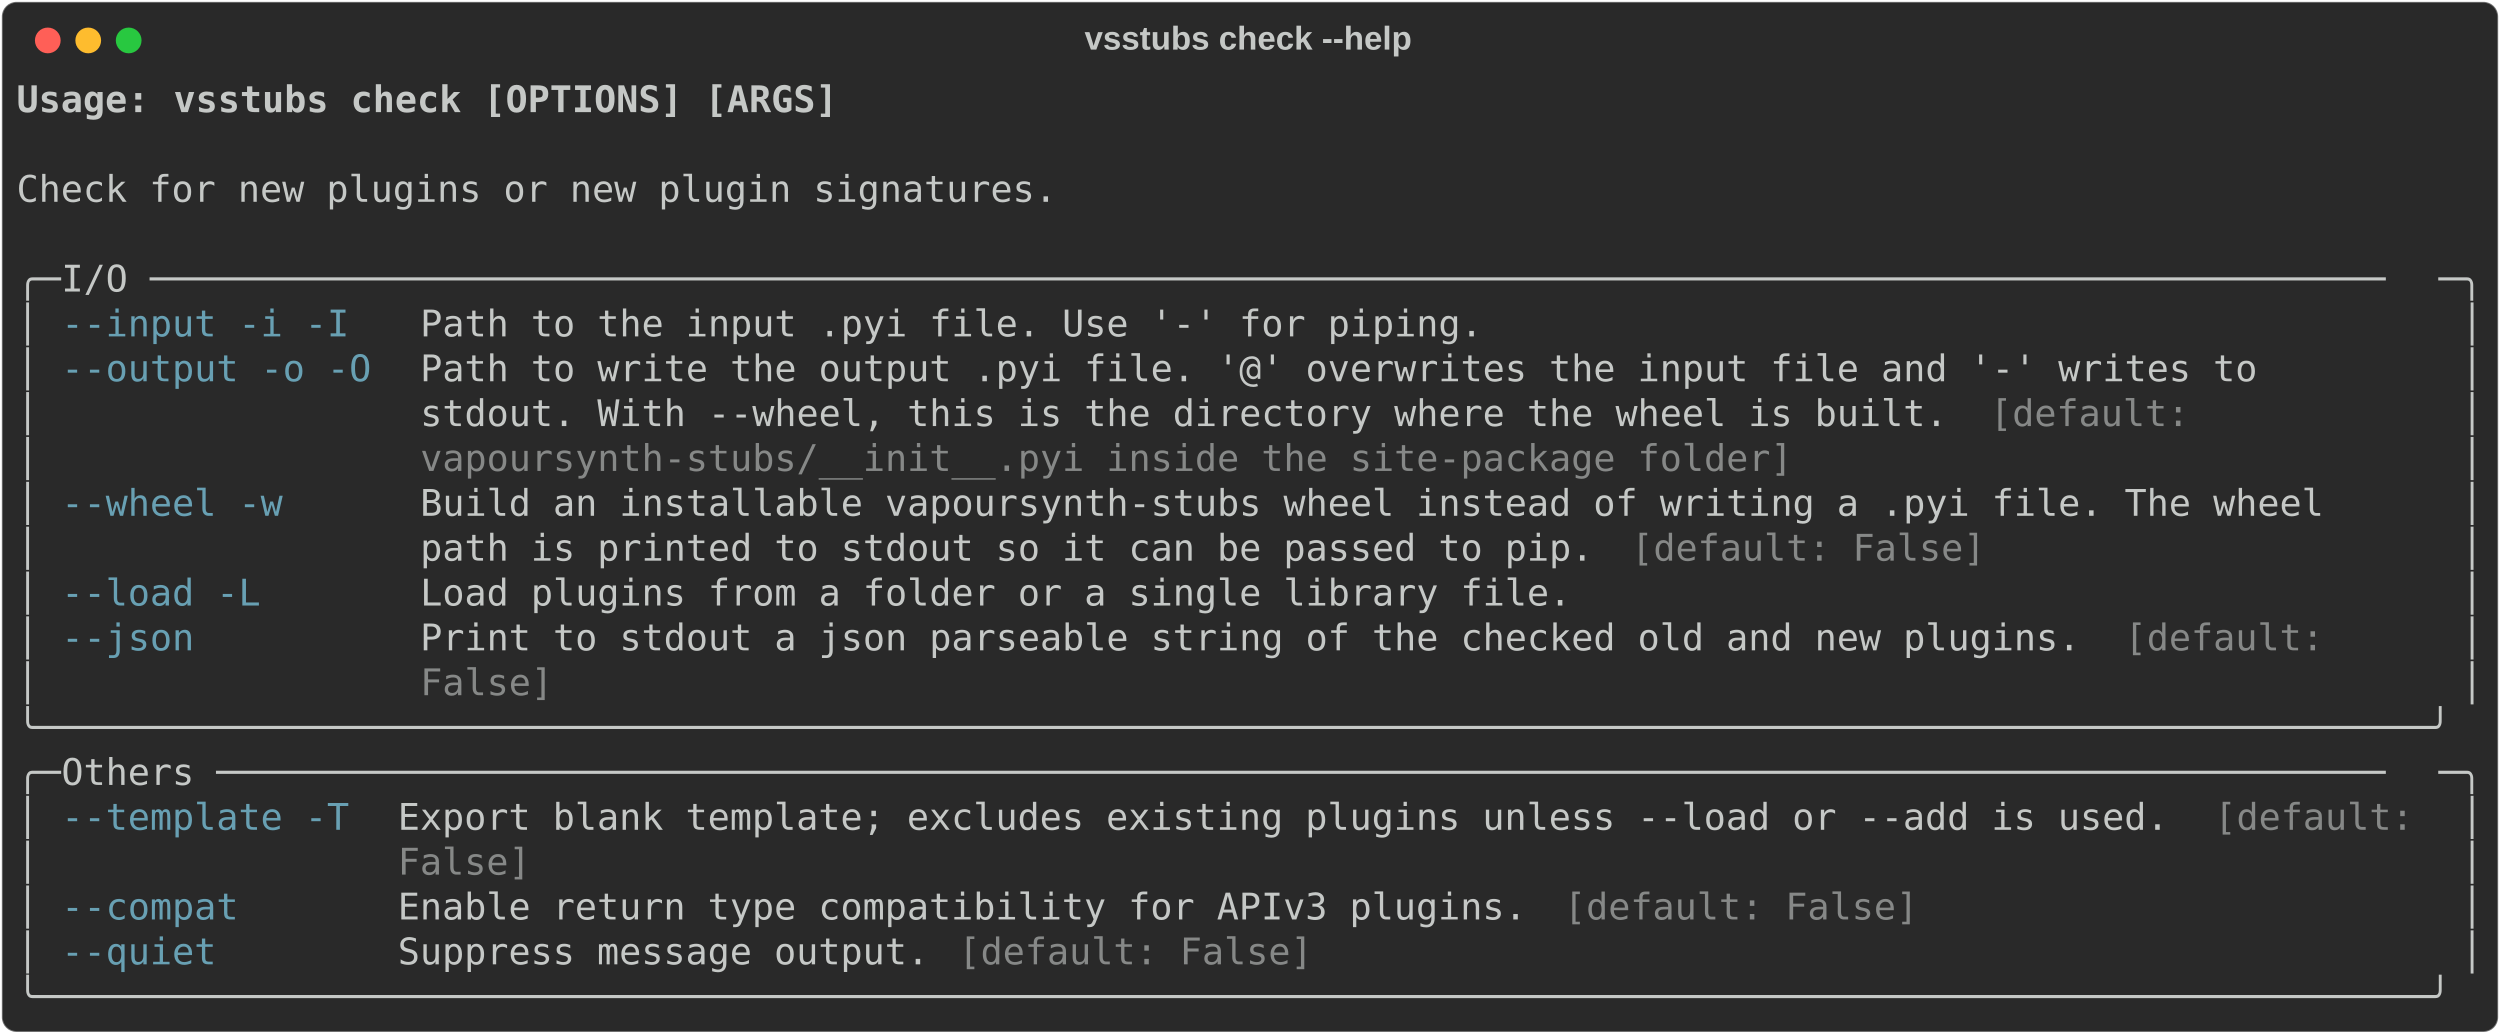
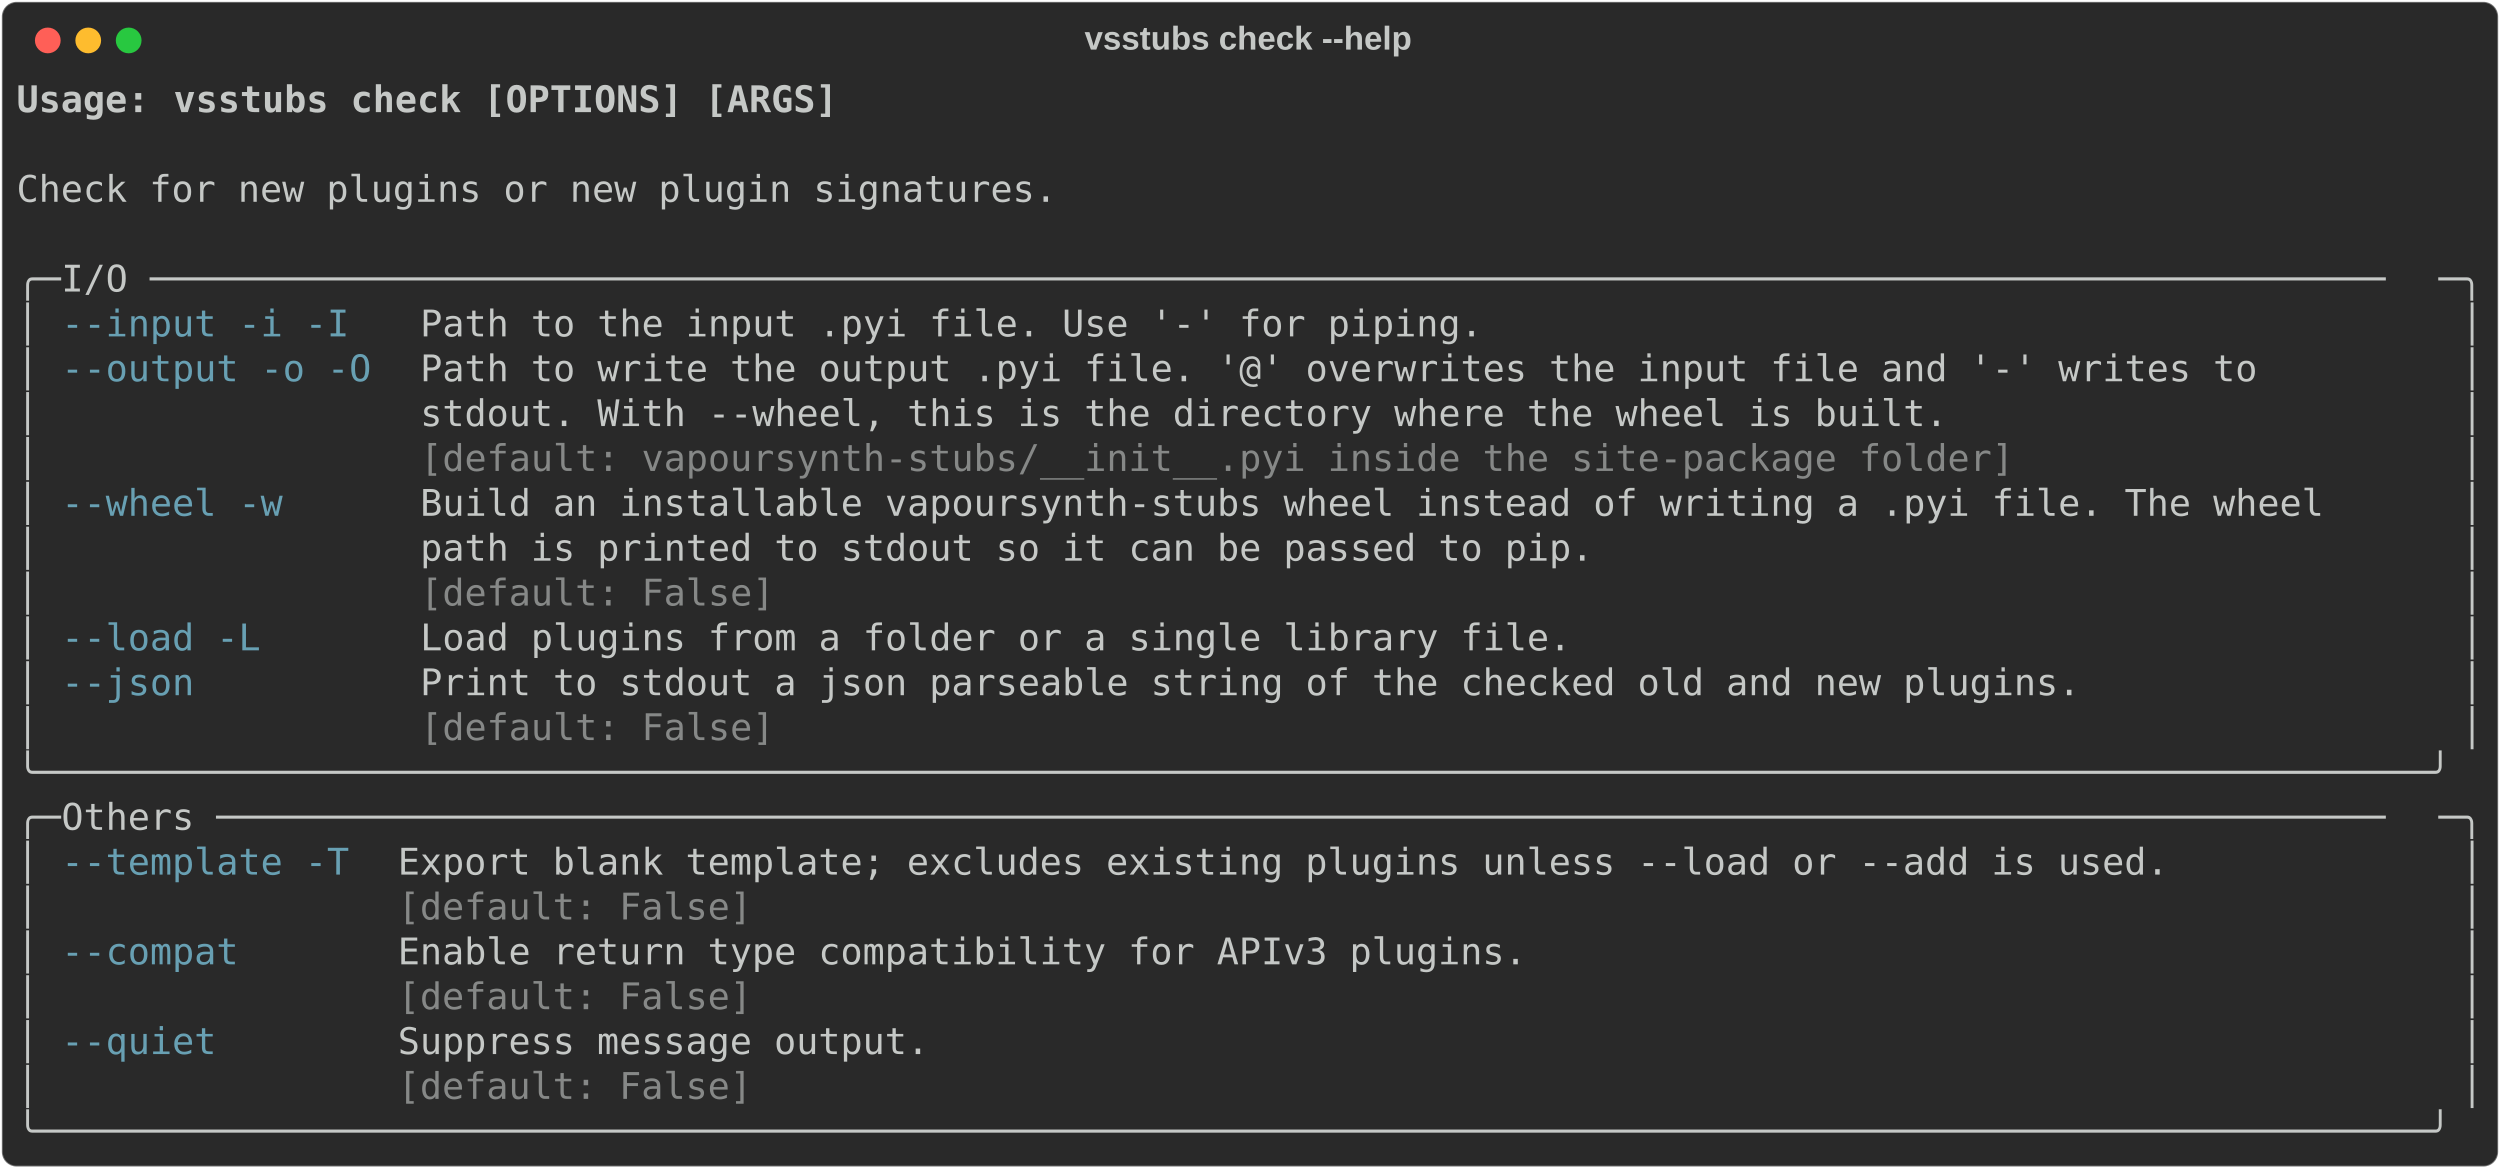
- <svg xmlns="http://www.w3.org/2000/svg" class="rich-terminal" viewBox="0 0 1360 562.4">
+ <svg xmlns="http://www.w3.org/2000/svg" class="rich-terminal" viewBox="0 0 1360 635.6">
  <style>
        @font-face {
            font-family: "Fira Code";
            src: local("FiraCode-Regular"),
                url("https://cdnjs.cloudflare.com/ajax/libs/firacode/6.2.0/woff2/FiraCode-Regular.woff2") format("woff2"),
                url("https://cdnjs.cloudflare.com/ajax/libs/firacode/6.2.0/woff/FiraCode-Regular.woff") format("woff");
            font-style: normal;
            font-weight: 400;
        }

        @font-face {
            font-family: "Fira Code";
            src: local("FiraCode-Bold"),
                url("https://cdnjs.cloudflare.com/ajax/libs/firacode/6.2.0/woff2/FiraCode-Bold.woff2") format("woff2"),
                url("https://cdnjs.cloudflare.com/ajax/libs/firacode/6.2.0/woff/FiraCode-Bold.woff") format("woff");
            font-style: bold;
            font-weight: 700;
        }

-         .terminal-2378534662-matrix {
+         .terminal-1250949856-matrix {
            font-family: Fira Code, monospace;
            font-size: 20px;
            line-height: 24.4px;
            font-variant-east-asian: full-width;
        }

-         .terminal-2378534662-title {
+         .terminal-1250949856-title {
            font-size: 18px;
            font-weight: bold;
            font-family: arial;
        }

-         .terminal-2378534662-r1 {
+         .terminal-1250949856-r1 {
            fill: #c5c8c6;
            font-weight: bold
        }

-         .terminal-2378534662-r2 {
+         .terminal-1250949856-r2 {
            fill: #c5c8c6
        }

-         .terminal-2378534662-r3 {
+         .terminal-1250949856-r3 {
            fill: #68a0b3
        }

-         .terminal-2378534662-r4 {
+         .terminal-1250949856-r4 {
            fill: #868887
        }
    </style>
  <defs>
-     <clipPath id="terminal-2378534662-clip-terminal">
-       <rect x="0" y="0" width="1341.0" height="511.4" />
-     </clipPath>
-     <clipPath id="terminal-2378534662-line-0">
+     <clipPath id="terminal-1250949856-clip-terminal">
+       <rect x="0" y="0" width="1341.0" height="584.6" />
+     </clipPath>
+     <clipPath id="terminal-1250949856-line-0">
      <rect x="0" y="1.5" width="1342" height="24.65" />
    </clipPath>
-     <clipPath id="terminal-2378534662-line-1">
+     <clipPath id="terminal-1250949856-line-1">
      <rect x="0" y="25.9" width="1342" height="24.65" />
    </clipPath>
-     <clipPath id="terminal-2378534662-line-2">
+     <clipPath id="terminal-1250949856-line-2">
      <rect x="0" y="50.3" width="1342" height="24.65" />
    </clipPath>
-     <clipPath id="terminal-2378534662-line-3">
+     <clipPath id="terminal-1250949856-line-3">
      <rect x="0" y="74.7" width="1342" height="24.65" />
    </clipPath>
-     <clipPath id="terminal-2378534662-line-4">
+     <clipPath id="terminal-1250949856-line-4">
      <rect x="0" y="99.1" width="1342" height="24.65" />
    </clipPath>
-     <clipPath id="terminal-2378534662-line-5">
+     <clipPath id="terminal-1250949856-line-5">
      <rect x="0" y="123.5" width="1342" height="24.65" />
    </clipPath>
-     <clipPath id="terminal-2378534662-line-6">
+     <clipPath id="terminal-1250949856-line-6">
      <rect x="0" y="147.9" width="1342" height="24.65" />
    </clipPath>
-     <clipPath id="terminal-2378534662-line-7">
+     <clipPath id="terminal-1250949856-line-7">
      <rect x="0" y="172.3" width="1342" height="24.65" />
    </clipPath>
-     <clipPath id="terminal-2378534662-line-8">
+     <clipPath id="terminal-1250949856-line-8">
      <rect x="0" y="196.7" width="1342" height="24.65" />
    </clipPath>
-     <clipPath id="terminal-2378534662-line-9">
+     <clipPath id="terminal-1250949856-line-9">
      <rect x="0" y="221.1" width="1342" height="24.65" />
    </clipPath>
-     <clipPath id="terminal-2378534662-line-10">
+     <clipPath id="terminal-1250949856-line-10">
      <rect x="0" y="245.5" width="1342" height="24.65" />
    </clipPath>
-     <clipPath id="terminal-2378534662-line-11">
+     <clipPath id="terminal-1250949856-line-11">
      <rect x="0" y="269.9" width="1342" height="24.65" />
    </clipPath>
-     <clipPath id="terminal-2378534662-line-12">
+     <clipPath id="terminal-1250949856-line-12">
      <rect x="0" y="294.3" width="1342" height="24.65" />
    </clipPath>
-     <clipPath id="terminal-2378534662-line-13">
+     <clipPath id="terminal-1250949856-line-13">
      <rect x="0" y="318.7" width="1342" height="24.65" />
    </clipPath>
-     <clipPath id="terminal-2378534662-line-14">
+     <clipPath id="terminal-1250949856-line-14">
      <rect x="0" y="343.1" width="1342" height="24.65" />
    </clipPath>
-     <clipPath id="terminal-2378534662-line-15">
+     <clipPath id="terminal-1250949856-line-15">
      <rect x="0" y="367.5" width="1342" height="24.65" />
    </clipPath>
-     <clipPath id="terminal-2378534662-line-16">
+     <clipPath id="terminal-1250949856-line-16">
      <rect x="0" y="391.9" width="1342" height="24.65" />
    </clipPath>
-     <clipPath id="terminal-2378534662-line-17">
+     <clipPath id="terminal-1250949856-line-17">
      <rect x="0" y="416.3" width="1342" height="24.65" />
    </clipPath>
-     <clipPath id="terminal-2378534662-line-18">
+     <clipPath id="terminal-1250949856-line-18">
      <rect x="0" y="440.7" width="1342" height="24.65" />
    </clipPath>
-     <clipPath id="terminal-2378534662-line-19">
+     <clipPath id="terminal-1250949856-line-19">
      <rect x="0" y="465.1" width="1342" height="24.65" />
    </clipPath>
+     <clipPath id="terminal-1250949856-line-20">
+       <rect x="0" y="489.5" width="1342" height="24.65" />
+     </clipPath>
+     <clipPath id="terminal-1250949856-line-21">
+       <rect x="0" y="513.9" width="1342" height="24.65" />
+     </clipPath>
+     <clipPath id="terminal-1250949856-line-22">
+       <rect x="0" y="538.3" width="1342" height="24.65" />
+     </clipPath>
  </defs>
-   <rect fill="#292929" stroke="rgba(255,255,255,0.35)" stroke-width="1" x="1" y="1" width="1358" height="560.4" rx="8" />
-   <text class="terminal-2378534662-title" fill="#c5c8c6" text-anchor="middle" x="679" y="27">vsstubs check --help</text>
+   <rect fill="#292929" stroke="rgba(255,255,255,0.35)" stroke-width="1" x="1" y="1" width="1358" height="633.6" rx="8" />
+   <text class="terminal-1250949856-title" fill="#c5c8c6" text-anchor="middle" x="679" y="27">vsstubs check --help</text>
  <g transform="translate(26,22)">
    <circle cx="0" cy="0" r="7" fill="#ff5f57" />
    <circle cx="22" cy="0" r="7" fill="#febc2e" />
    <circle cx="44" cy="0" r="7" fill="#28c840" />
  </g>
-   <g transform="translate(9, 41)" clip-path="url(#terminal-2378534662-clip-terminal)">
-     <g class="terminal-2378534662-matrix">
-       <text class="terminal-2378534662-r1" x="0" y="20" textLength="85.4" clip-path="url(#terminal-2378534662-line-0)">Usage: </text>
-       <text class="terminal-2378534662-r1" x="85.4" y="20" textLength="366" clip-path="url(#terminal-2378534662-line-0)">vsstubs check [OPTIONS] [ARGS]</text>
-       <text class="terminal-2378534662-r2" x="1342" y="20" textLength="12.2" clip-path="url(#terminal-2378534662-line-0)">
-             </text>
-       <text class="terminal-2378534662-r2" x="1342" y="44.4" textLength="12.2" clip-path="url(#terminal-2378534662-line-1)">
-             </text>
-       <text class="terminal-2378534662-r2" x="0" y="68.8" textLength="573.4" clip-path="url(#terminal-2378534662-line-2)">Check for new plugins or new plugin signatures.</text>
-       <text class="terminal-2378534662-r2" x="1342" y="68.8" textLength="12.2" clip-path="url(#terminal-2378534662-line-2)">
-             </text>
-       <text class="terminal-2378534662-r2" x="1342" y="93.2" textLength="12.2" clip-path="url(#terminal-2378534662-line-3)">
-             </text>
-       <text class="terminal-2378534662-r2" x="0" y="117.6" textLength="24.4" clip-path="url(#terminal-2378534662-line-4)">╭─</text>
-       <text class="terminal-2378534662-r2" x="24.4" y="117.6" textLength="1293.2" clip-path="url(#terminal-2378534662-line-4)"> I/O ─────────────────────────────────────────────────────────────────────────────────────────────────────</text>
-       <text class="terminal-2378534662-r2" x="1317.6" y="117.6" textLength="24.4" clip-path="url(#terminal-2378534662-line-4)">─╮</text>
-       <text class="terminal-2378534662-r2" x="1342" y="117.6" textLength="12.2" clip-path="url(#terminal-2378534662-line-4)">
-             </text>
-       <text class="terminal-2378534662-r2" x="0" y="142" textLength="12.2" clip-path="url(#terminal-2378534662-line-5)">│</text>
-       <text class="terminal-2378534662-r3" x="24.4" y="142" textLength="170.8" clip-path="url(#terminal-2378534662-line-5)">--input -i -I </text>
-       <text class="terminal-2378534662-r2" x="219.6" y="142" textLength="1098" clip-path="url(#terminal-2378534662-line-5)">Path to the input .pyi file. Use '-' for piping.                                          </text>
-       <text class="terminal-2378534662-r2" x="1329.8" y="142" textLength="12.2" clip-path="url(#terminal-2378534662-line-5)">│</text>
-       <text class="terminal-2378534662-r2" x="1342" y="142" textLength="12.2" clip-path="url(#terminal-2378534662-line-5)">
-             </text>
-       <text class="terminal-2378534662-r2" x="0" y="166.4" textLength="12.2" clip-path="url(#terminal-2378534662-line-6)">│</text>
-       <text class="terminal-2378534662-r3" x="24.4" y="166.4" textLength="170.8" clip-path="url(#terminal-2378534662-line-6)">--output -o -O</text>
-       <text class="terminal-2378534662-r2" x="219.6" y="166.4" textLength="1098" clip-path="url(#terminal-2378534662-line-6)">Path to write the output .pyi file. '@' overwrites the input file and '-' writes to       </text>
-       <text class="terminal-2378534662-r2" x="1329.8" y="166.4" textLength="12.2" clip-path="url(#terminal-2378534662-line-6)">│</text>
-       <text class="terminal-2378534662-r2" x="1342" y="166.4" textLength="12.2" clip-path="url(#terminal-2378534662-line-6)">
-             </text>
-       <text class="terminal-2378534662-r2" x="0" y="190.8" textLength="12.2" clip-path="url(#terminal-2378534662-line-7)">│</text>
-       <text class="terminal-2378534662-r2" x="219.6" y="190.8" textLength="854" clip-path="url(#terminal-2378534662-line-7)">stdout. With --wheel, this is the directory where the wheel is built. </text>
-       <text class="terminal-2378534662-r4" x="1073.6" y="190.8" textLength="122" clip-path="url(#terminal-2378534662-line-7)">[default: </text>
-       <text class="terminal-2378534662-r2" x="1329.8" y="190.8" textLength="12.2" clip-path="url(#terminal-2378534662-line-7)">│</text>
-       <text class="terminal-2378534662-r2" x="1342" y="190.8" textLength="12.2" clip-path="url(#terminal-2378534662-line-7)">
-             </text>
-       <text class="terminal-2378534662-r2" x="0" y="215.2" textLength="12.2" clip-path="url(#terminal-2378534662-line-8)">│</text>
-       <text class="terminal-2378534662-r4" x="219.6" y="215.2" textLength="756.4" clip-path="url(#terminal-2378534662-line-8)">vapoursynth-stubs/__init__.pyi inside the site-package folder]</text>
-       <text class="terminal-2378534662-r2" x="1329.8" y="215.2" textLength="12.2" clip-path="url(#terminal-2378534662-line-8)">│</text>
-       <text class="terminal-2378534662-r2" x="1342" y="215.2" textLength="12.2" clip-path="url(#terminal-2378534662-line-8)">
-             </text>
-       <text class="terminal-2378534662-r2" x="0" y="239.6" textLength="12.2" clip-path="url(#terminal-2378534662-line-9)">│</text>
-       <text class="terminal-2378534662-r3" x="24.4" y="239.6" textLength="170.8" clip-path="url(#terminal-2378534662-line-9)">--wheel -w    </text>
-       <text class="terminal-2378534662-r2" x="219.6" y="239.6" textLength="1098" clip-path="url(#terminal-2378534662-line-9)">Build an installable vapoursynth-stubs wheel instead of writing a .pyi file. The wheel    </text>
-       <text class="terminal-2378534662-r2" x="1329.8" y="239.6" textLength="12.2" clip-path="url(#terminal-2378534662-line-9)">│</text>
-       <text class="terminal-2378534662-r2" x="1342" y="239.6" textLength="12.2" clip-path="url(#terminal-2378534662-line-9)">
-             </text>
-       <text class="terminal-2378534662-r2" x="0" y="264" textLength="12.2" clip-path="url(#terminal-2378534662-line-10)">│</text>
-       <text class="terminal-2378534662-r2" x="219.6" y="264" textLength="658.8" clip-path="url(#terminal-2378534662-line-10)">path is printed to stdout so it can be passed to pip. </text>
-       <text class="terminal-2378534662-r4" x="878.4" y="264" textLength="195.2" clip-path="url(#terminal-2378534662-line-10)">[default: False]</text>
-       <text class="terminal-2378534662-r2" x="1329.8" y="264" textLength="12.2" clip-path="url(#terminal-2378534662-line-10)">│</text>
-       <text class="terminal-2378534662-r2" x="1342" y="264" textLength="12.2" clip-path="url(#terminal-2378534662-line-10)">
-             </text>
-       <text class="terminal-2378534662-r2" x="0" y="288.4" textLength="12.2" clip-path="url(#terminal-2378534662-line-11)">│</text>
-       <text class="terminal-2378534662-r3" x="24.4" y="288.4" textLength="170.8" clip-path="url(#terminal-2378534662-line-11)">--load -L     </text>
-       <text class="terminal-2378534662-r2" x="219.6" y="288.4" textLength="1098" clip-path="url(#terminal-2378534662-line-11)">Load plugins from a folder or a single library file.                                      </text>
-       <text class="terminal-2378534662-r2" x="1329.8" y="288.4" textLength="12.2" clip-path="url(#terminal-2378534662-line-11)">│</text>
-       <text class="terminal-2378534662-r2" x="1342" y="288.4" textLength="12.2" clip-path="url(#terminal-2378534662-line-11)">
-             </text>
-       <text class="terminal-2378534662-r2" x="0" y="312.8" textLength="12.2" clip-path="url(#terminal-2378534662-line-12)">│</text>
-       <text class="terminal-2378534662-r3" x="24.4" y="312.8" textLength="170.8" clip-path="url(#terminal-2378534662-line-12)">--json        </text>
-       <text class="terminal-2378534662-r2" x="219.6" y="312.8" textLength="927.2" clip-path="url(#terminal-2378534662-line-12)">Print to stdout a json parseable string of the checked old and new plugins. </text>
-       <text class="terminal-2378534662-r4" x="1146.8" y="312.8" textLength="122" clip-path="url(#terminal-2378534662-line-12)">[default: </text>
-       <text class="terminal-2378534662-r2" x="1329.8" y="312.8" textLength="12.2" clip-path="url(#terminal-2378534662-line-12)">│</text>
-       <text class="terminal-2378534662-r2" x="1342" y="312.8" textLength="12.2" clip-path="url(#terminal-2378534662-line-12)">
-             </text>
-       <text class="terminal-2378534662-r2" x="0" y="337.2" textLength="12.2" clip-path="url(#terminal-2378534662-line-13)">│</text>
-       <text class="terminal-2378534662-r4" x="219.6" y="337.2" textLength="73.2" clip-path="url(#terminal-2378534662-line-13)">False]</text>
-       <text class="terminal-2378534662-r2" x="1329.8" y="337.2" textLength="12.2" clip-path="url(#terminal-2378534662-line-13)">│</text>
-       <text class="terminal-2378534662-r2" x="1342" y="337.2" textLength="12.2" clip-path="url(#terminal-2378534662-line-13)">
-             </text>
-       <text class="terminal-2378534662-r2" x="0" y="361.6" textLength="1342" clip-path="url(#terminal-2378534662-line-14)">╰────────────────────────────────────────────────────────────────────────────────────────────────────────────╯</text>
-       <text class="terminal-2378534662-r2" x="1342" y="361.6" textLength="12.2" clip-path="url(#terminal-2378534662-line-14)">
-             </text>
-       <text class="terminal-2378534662-r2" x="0" y="386" textLength="24.4" clip-path="url(#terminal-2378534662-line-15)">╭─</text>
-       <text class="terminal-2378534662-r2" x="24.4" y="386" textLength="1293.2" clip-path="url(#terminal-2378534662-line-15)"> Others ──────────────────────────────────────────────────────────────────────────────────────────────────</text>
-       <text class="terminal-2378534662-r2" x="1317.6" y="386" textLength="24.4" clip-path="url(#terminal-2378534662-line-15)">─╮</text>
-       <text class="terminal-2378534662-r2" x="1342" y="386" textLength="12.2" clip-path="url(#terminal-2378534662-line-15)">
-             </text>
-       <text class="terminal-2378534662-r2" x="0" y="410.4" textLength="12.2" clip-path="url(#terminal-2378534662-line-16)">│</text>
-       <text class="terminal-2378534662-r3" x="24.4" y="410.4" textLength="158.6" clip-path="url(#terminal-2378534662-line-16)">--template -T</text>
-       <text class="terminal-2378534662-r2" x="207.4" y="410.4" textLength="988.2" clip-path="url(#terminal-2378534662-line-16)">Export blank template; excludes existing plugins unless --load or --add is used. </text>
-       <text class="terminal-2378534662-r4" x="1195.6" y="410.4" textLength="122" clip-path="url(#terminal-2378534662-line-16)">[default: </text>
-       <text class="terminal-2378534662-r2" x="1329.8" y="410.4" textLength="12.2" clip-path="url(#terminal-2378534662-line-16)">│</text>
-       <text class="terminal-2378534662-r2" x="1342" y="410.4" textLength="12.2" clip-path="url(#terminal-2378534662-line-16)">
-             </text>
-       <text class="terminal-2378534662-r2" x="0" y="434.8" textLength="12.2" clip-path="url(#terminal-2378534662-line-17)">│</text>
-       <text class="terminal-2378534662-r4" x="207.4" y="434.8" textLength="73.2" clip-path="url(#terminal-2378534662-line-17)">False]</text>
-       <text class="terminal-2378534662-r2" x="1329.8" y="434.8" textLength="12.2" clip-path="url(#terminal-2378534662-line-17)">│</text>
-       <text class="terminal-2378534662-r2" x="1342" y="434.8" textLength="12.2" clip-path="url(#terminal-2378534662-line-17)">
-             </text>
-       <text class="terminal-2378534662-r2" x="0" y="459.2" textLength="12.2" clip-path="url(#terminal-2378534662-line-18)">│</text>
-       <text class="terminal-2378534662-r3" x="24.4" y="459.2" textLength="158.6" clip-path="url(#terminal-2378534662-line-18)">--compat     </text>
-       <text class="terminal-2378534662-r2" x="207.4" y="459.2" textLength="634.4" clip-path="url(#terminal-2378534662-line-18)">Enable return type compatibility for APIv3 plugins. </text>
-       <text class="terminal-2378534662-r4" x="841.8" y="459.2" textLength="195.2" clip-path="url(#terminal-2378534662-line-18)">[default: False]</text>
-       <text class="terminal-2378534662-r2" x="1329.8" y="459.2" textLength="12.2" clip-path="url(#terminal-2378534662-line-18)">│</text>
-       <text class="terminal-2378534662-r2" x="1342" y="459.2" textLength="12.2" clip-path="url(#terminal-2378534662-line-18)">
-             </text>
-       <text class="terminal-2378534662-r2" x="0" y="483.6" textLength="12.2" clip-path="url(#terminal-2378534662-line-19)">│</text>
-       <text class="terminal-2378534662-r3" x="24.4" y="483.6" textLength="158.6" clip-path="url(#terminal-2378534662-line-19)">--quiet      </text>
-       <text class="terminal-2378534662-r2" x="207.4" y="483.6" textLength="305" clip-path="url(#terminal-2378534662-line-19)">Suppress message output. </text>
-       <text class="terminal-2378534662-r4" x="512.4" y="483.6" textLength="195.2" clip-path="url(#terminal-2378534662-line-19)">[default: False]</text>
-       <text class="terminal-2378534662-r2" x="1329.8" y="483.6" textLength="12.2" clip-path="url(#terminal-2378534662-line-19)">│</text>
-       <text class="terminal-2378534662-r2" x="1342" y="483.6" textLength="12.2" clip-path="url(#terminal-2378534662-line-19)">
-             </text>
-       <text class="terminal-2378534662-r2" x="0" y="508" textLength="1342" clip-path="url(#terminal-2378534662-line-20)">╰────────────────────────────────────────────────────────────────────────────────────────────────────────────╯</text>
-       <text class="terminal-2378534662-r2" x="1342" y="508" textLength="12.2" clip-path="url(#terminal-2378534662-line-20)">
+   <g transform="translate(9, 41)" clip-path="url(#terminal-1250949856-clip-terminal)">
+     <g class="terminal-1250949856-matrix">
+       <text class="terminal-1250949856-r1" x="0" y="20" textLength="85.4" clip-path="url(#terminal-1250949856-line-0)">Usage: </text>
+       <text class="terminal-1250949856-r1" x="85.4" y="20" textLength="366" clip-path="url(#terminal-1250949856-line-0)">vsstubs check [OPTIONS] [ARGS]</text>
+       <text class="terminal-1250949856-r2" x="1342" y="20" textLength="12.2" clip-path="url(#terminal-1250949856-line-0)">
+             </text>
+       <text class="terminal-1250949856-r2" x="1342" y="44.4" textLength="12.2" clip-path="url(#terminal-1250949856-line-1)">
+             </text>
+       <text class="terminal-1250949856-r2" x="0" y="68.8" textLength="573.4" clip-path="url(#terminal-1250949856-line-2)">Check for new plugins or new plugin signatures.</text>
+       <text class="terminal-1250949856-r2" x="1342" y="68.8" textLength="12.2" clip-path="url(#terminal-1250949856-line-2)">
+             </text>
+       <text class="terminal-1250949856-r2" x="1342" y="93.2" textLength="12.2" clip-path="url(#terminal-1250949856-line-3)">
+             </text>
+       <text class="terminal-1250949856-r2" x="0" y="117.6" textLength="24.4" clip-path="url(#terminal-1250949856-line-4)">╭─</text>
+       <text class="terminal-1250949856-r2" x="24.4" y="117.6" textLength="1293.2" clip-path="url(#terminal-1250949856-line-4)"> I/O ─────────────────────────────────────────────────────────────────────────────────────────────────────</text>
+       <text class="terminal-1250949856-r2" x="1317.6" y="117.6" textLength="24.4" clip-path="url(#terminal-1250949856-line-4)">─╮</text>
+       <text class="terminal-1250949856-r2" x="1342" y="117.6" textLength="12.2" clip-path="url(#terminal-1250949856-line-4)">
+             </text>
+       <text class="terminal-1250949856-r2" x="0" y="142" textLength="12.2" clip-path="url(#terminal-1250949856-line-5)">│</text>
+       <text class="terminal-1250949856-r3" x="24.4" y="142" textLength="170.8" clip-path="url(#terminal-1250949856-line-5)">--input -i -I </text>
+       <text class="terminal-1250949856-r2" x="219.6" y="142" textLength="1098" clip-path="url(#terminal-1250949856-line-5)">Path to the input .pyi file. Use '-' for piping.                                          </text>
+       <text class="terminal-1250949856-r2" x="1329.8" y="142" textLength="12.2" clip-path="url(#terminal-1250949856-line-5)">│</text>
+       <text class="terminal-1250949856-r2" x="1342" y="142" textLength="12.2" clip-path="url(#terminal-1250949856-line-5)">
+             </text>
+       <text class="terminal-1250949856-r2" x="0" y="166.4" textLength="12.2" clip-path="url(#terminal-1250949856-line-6)">│</text>
+       <text class="terminal-1250949856-r3" x="24.4" y="166.4" textLength="170.8" clip-path="url(#terminal-1250949856-line-6)">--output -o -O</text>
+       <text class="terminal-1250949856-r2" x="219.6" y="166.4" textLength="1098" clip-path="url(#terminal-1250949856-line-6)">Path to write the output .pyi file. '@' overwrites the input file and '-' writes to       </text>
+       <text class="terminal-1250949856-r2" x="1329.8" y="166.4" textLength="12.2" clip-path="url(#terminal-1250949856-line-6)">│</text>
+       <text class="terminal-1250949856-r2" x="1342" y="166.4" textLength="12.2" clip-path="url(#terminal-1250949856-line-6)">
+             </text>
+       <text class="terminal-1250949856-r2" x="0" y="190.8" textLength="12.2" clip-path="url(#terminal-1250949856-line-7)">│</text>
+       <text class="terminal-1250949856-r2" x="219.6" y="190.8" textLength="1098" clip-path="url(#terminal-1250949856-line-7)">stdout. With --wheel, this is the directory where the wheel is built.                     </text>
+       <text class="terminal-1250949856-r2" x="1329.8" y="190.8" textLength="12.2" clip-path="url(#terminal-1250949856-line-7)">│</text>
+       <text class="terminal-1250949856-r2" x="1342" y="190.8" textLength="12.2" clip-path="url(#terminal-1250949856-line-7)">
+             </text>
+       <text class="terminal-1250949856-r2" x="0" y="215.2" textLength="12.2" clip-path="url(#terminal-1250949856-line-8)">│</text>
+       <text class="terminal-1250949856-r4" x="219.6" y="215.2" textLength="1098" clip-path="url(#terminal-1250949856-line-8)">[default: vapoursynth-stubs/__init__.pyi inside the site-package folder]                  </text>
+       <text class="terminal-1250949856-r2" x="1329.8" y="215.2" textLength="12.2" clip-path="url(#terminal-1250949856-line-8)">│</text>
+       <text class="terminal-1250949856-r2" x="1342" y="215.2" textLength="12.2" clip-path="url(#terminal-1250949856-line-8)">
+             </text>
+       <text class="terminal-1250949856-r2" x="0" y="239.6" textLength="12.2" clip-path="url(#terminal-1250949856-line-9)">│</text>
+       <text class="terminal-1250949856-r3" x="24.4" y="239.6" textLength="170.8" clip-path="url(#terminal-1250949856-line-9)">--wheel -w    </text>
+       <text class="terminal-1250949856-r2" x="219.6" y="239.6" textLength="1098" clip-path="url(#terminal-1250949856-line-9)">Build an installable vapoursynth-stubs wheel instead of writing a .pyi file. The wheel    </text>
+       <text class="terminal-1250949856-r2" x="1329.8" y="239.6" textLength="12.2" clip-path="url(#terminal-1250949856-line-9)">│</text>
+       <text class="terminal-1250949856-r2" x="1342" y="239.6" textLength="12.2" clip-path="url(#terminal-1250949856-line-9)">
+             </text>
+       <text class="terminal-1250949856-r2" x="0" y="264" textLength="12.2" clip-path="url(#terminal-1250949856-line-10)">│</text>
+       <text class="terminal-1250949856-r2" x="219.6" y="264" textLength="1098" clip-path="url(#terminal-1250949856-line-10)">path is printed to stdout so it can be passed to pip.                                     </text>
+       <text class="terminal-1250949856-r2" x="1329.8" y="264" textLength="12.2" clip-path="url(#terminal-1250949856-line-10)">│</text>
+       <text class="terminal-1250949856-r2" x="1342" y="264" textLength="12.2" clip-path="url(#terminal-1250949856-line-10)">
+             </text>
+       <text class="terminal-1250949856-r2" x="0" y="288.4" textLength="12.2" clip-path="url(#terminal-1250949856-line-11)">│</text>
+       <text class="terminal-1250949856-r4" x="219.6" y="288.4" textLength="1098" clip-path="url(#terminal-1250949856-line-11)">[default: False]                                                                          </text>
+       <text class="terminal-1250949856-r2" x="1329.8" y="288.4" textLength="12.2" clip-path="url(#terminal-1250949856-line-11)">│</text>
+       <text class="terminal-1250949856-r2" x="1342" y="288.4" textLength="12.2" clip-path="url(#terminal-1250949856-line-11)">
+             </text>
+       <text class="terminal-1250949856-r2" x="0" y="312.8" textLength="12.2" clip-path="url(#terminal-1250949856-line-12)">│</text>
+       <text class="terminal-1250949856-r3" x="24.4" y="312.8" textLength="170.8" clip-path="url(#terminal-1250949856-line-12)">--load -L     </text>
+       <text class="terminal-1250949856-r2" x="219.6" y="312.8" textLength="1098" clip-path="url(#terminal-1250949856-line-12)">Load plugins from a folder or a single library file.                                      </text>
+       <text class="terminal-1250949856-r2" x="1329.8" y="312.8" textLength="12.2" clip-path="url(#terminal-1250949856-line-12)">│</text>
+       <text class="terminal-1250949856-r2" x="1342" y="312.8" textLength="12.2" clip-path="url(#terminal-1250949856-line-12)">
+             </text>
+       <text class="terminal-1250949856-r2" x="0" y="337.2" textLength="12.2" clip-path="url(#terminal-1250949856-line-13)">│</text>
+       <text class="terminal-1250949856-r3" x="24.4" y="337.2" textLength="170.8" clip-path="url(#terminal-1250949856-line-13)">--json        </text>
+       <text class="terminal-1250949856-r2" x="219.6" y="337.2" textLength="1098" clip-path="url(#terminal-1250949856-line-13)">Print to stdout a json parseable string of the checked old and new plugins.               </text>
+       <text class="terminal-1250949856-r2" x="1329.8" y="337.2" textLength="12.2" clip-path="url(#terminal-1250949856-line-13)">│</text>
+       <text class="terminal-1250949856-r2" x="1342" y="337.2" textLength="12.2" clip-path="url(#terminal-1250949856-line-13)">
+             </text>
+       <text class="terminal-1250949856-r2" x="0" y="361.6" textLength="12.2" clip-path="url(#terminal-1250949856-line-14)">│</text>
+       <text class="terminal-1250949856-r4" x="219.6" y="361.6" textLength="1098" clip-path="url(#terminal-1250949856-line-14)">[default: False]                                                                          </text>
+       <text class="terminal-1250949856-r2" x="1329.8" y="361.6" textLength="12.2" clip-path="url(#terminal-1250949856-line-14)">│</text>
+       <text class="terminal-1250949856-r2" x="1342" y="361.6" textLength="12.2" clip-path="url(#terminal-1250949856-line-14)">
+             </text>
+       <text class="terminal-1250949856-r2" x="0" y="386" textLength="1342" clip-path="url(#terminal-1250949856-line-15)">╰────────────────────────────────────────────────────────────────────────────────────────────────────────────╯</text>
+       <text class="terminal-1250949856-r2" x="1342" y="386" textLength="12.2" clip-path="url(#terminal-1250949856-line-15)">
+             </text>
+       <text class="terminal-1250949856-r2" x="0" y="410.4" textLength="24.4" clip-path="url(#terminal-1250949856-line-16)">╭─</text>
+       <text class="terminal-1250949856-r2" x="24.4" y="410.4" textLength="1293.2" clip-path="url(#terminal-1250949856-line-16)"> Others ──────────────────────────────────────────────────────────────────────────────────────────────────</text>
+       <text class="terminal-1250949856-r2" x="1317.6" y="410.4" textLength="24.4" clip-path="url(#terminal-1250949856-line-16)">─╮</text>
+       <text class="terminal-1250949856-r2" x="1342" y="410.4" textLength="12.2" clip-path="url(#terminal-1250949856-line-16)">
+             </text>
+       <text class="terminal-1250949856-r2" x="0" y="434.8" textLength="12.2" clip-path="url(#terminal-1250949856-line-17)">│</text>
+       <text class="terminal-1250949856-r3" x="24.4" y="434.8" textLength="158.6" clip-path="url(#terminal-1250949856-line-17)">--template -T</text>
+       <text class="terminal-1250949856-r2" x="207.4" y="434.8" textLength="1110.2" clip-path="url(#terminal-1250949856-line-17)">Export blank template; excludes existing plugins unless --load or --add is used.           </text>
+       <text class="terminal-1250949856-r2" x="1329.8" y="434.8" textLength="12.2" clip-path="url(#terminal-1250949856-line-17)">│</text>
+       <text class="terminal-1250949856-r2" x="1342" y="434.8" textLength="12.2" clip-path="url(#terminal-1250949856-line-17)">
+             </text>
+       <text class="terminal-1250949856-r2" x="0" y="459.2" textLength="12.2" clip-path="url(#terminal-1250949856-line-18)">│</text>
+       <text class="terminal-1250949856-r4" x="207.4" y="459.2" textLength="1110.2" clip-path="url(#terminal-1250949856-line-18)">[default: False]                                                                           </text>
+       <text class="terminal-1250949856-r2" x="1329.8" y="459.2" textLength="12.2" clip-path="url(#terminal-1250949856-line-18)">│</text>
+       <text class="terminal-1250949856-r2" x="1342" y="459.2" textLength="12.2" clip-path="url(#terminal-1250949856-line-18)">
+             </text>
+       <text class="terminal-1250949856-r2" x="0" y="483.6" textLength="12.2" clip-path="url(#terminal-1250949856-line-19)">│</text>
+       <text class="terminal-1250949856-r3" x="24.4" y="483.6" textLength="158.6" clip-path="url(#terminal-1250949856-line-19)">--compat     </text>
+       <text class="terminal-1250949856-r2" x="207.4" y="483.6" textLength="1110.2" clip-path="url(#terminal-1250949856-line-19)">Enable return type compatibility for APIv3 plugins.                                        </text>
+       <text class="terminal-1250949856-r2" x="1329.8" y="483.6" textLength="12.2" clip-path="url(#terminal-1250949856-line-19)">│</text>
+       <text class="terminal-1250949856-r2" x="1342" y="483.6" textLength="12.2" clip-path="url(#terminal-1250949856-line-19)">
+             </text>
+       <text class="terminal-1250949856-r2" x="0" y="508" textLength="12.2" clip-path="url(#terminal-1250949856-line-20)">│</text>
+       <text class="terminal-1250949856-r4" x="207.4" y="508" textLength="1110.2" clip-path="url(#terminal-1250949856-line-20)">[default: False]                                                                           </text>
+       <text class="terminal-1250949856-r2" x="1329.8" y="508" textLength="12.2" clip-path="url(#terminal-1250949856-line-20)">│</text>
+       <text class="terminal-1250949856-r2" x="1342" y="508" textLength="12.2" clip-path="url(#terminal-1250949856-line-20)">
+             </text>
+       <text class="terminal-1250949856-r2" x="0" y="532.4" textLength="12.2" clip-path="url(#terminal-1250949856-line-21)">│</text>
+       <text class="terminal-1250949856-r3" x="24.4" y="532.4" textLength="158.6" clip-path="url(#terminal-1250949856-line-21)">--quiet      </text>
+       <text class="terminal-1250949856-r2" x="207.4" y="532.4" textLength="1110.2" clip-path="url(#terminal-1250949856-line-21)">Suppress message output.                                                                   </text>
+       <text class="terminal-1250949856-r2" x="1329.8" y="532.4" textLength="12.2" clip-path="url(#terminal-1250949856-line-21)">│</text>
+       <text class="terminal-1250949856-r2" x="1342" y="532.4" textLength="12.2" clip-path="url(#terminal-1250949856-line-21)">
+             </text>
+       <text class="terminal-1250949856-r2" x="0" y="556.8" textLength="12.2" clip-path="url(#terminal-1250949856-line-22)">│</text>
+       <text class="terminal-1250949856-r4" x="207.4" y="556.8" textLength="1110.2" clip-path="url(#terminal-1250949856-line-22)">[default: False]                                                                           </text>
+       <text class="terminal-1250949856-r2" x="1329.8" y="556.8" textLength="12.2" clip-path="url(#terminal-1250949856-line-22)">│</text>
+       <text class="terminal-1250949856-r2" x="1342" y="556.8" textLength="12.2" clip-path="url(#terminal-1250949856-line-22)">
+             </text>
+       <text class="terminal-1250949856-r2" x="0" y="581.2" textLength="1342" clip-path="url(#terminal-1250949856-line-23)">╰────────────────────────────────────────────────────────────────────────────────────────────────────────────╯</text>
+       <text class="terminal-1250949856-r2" x="1342" y="581.2" textLength="12.2" clip-path="url(#terminal-1250949856-line-23)">
            </text>
    </g>
  </g>
</svg>
